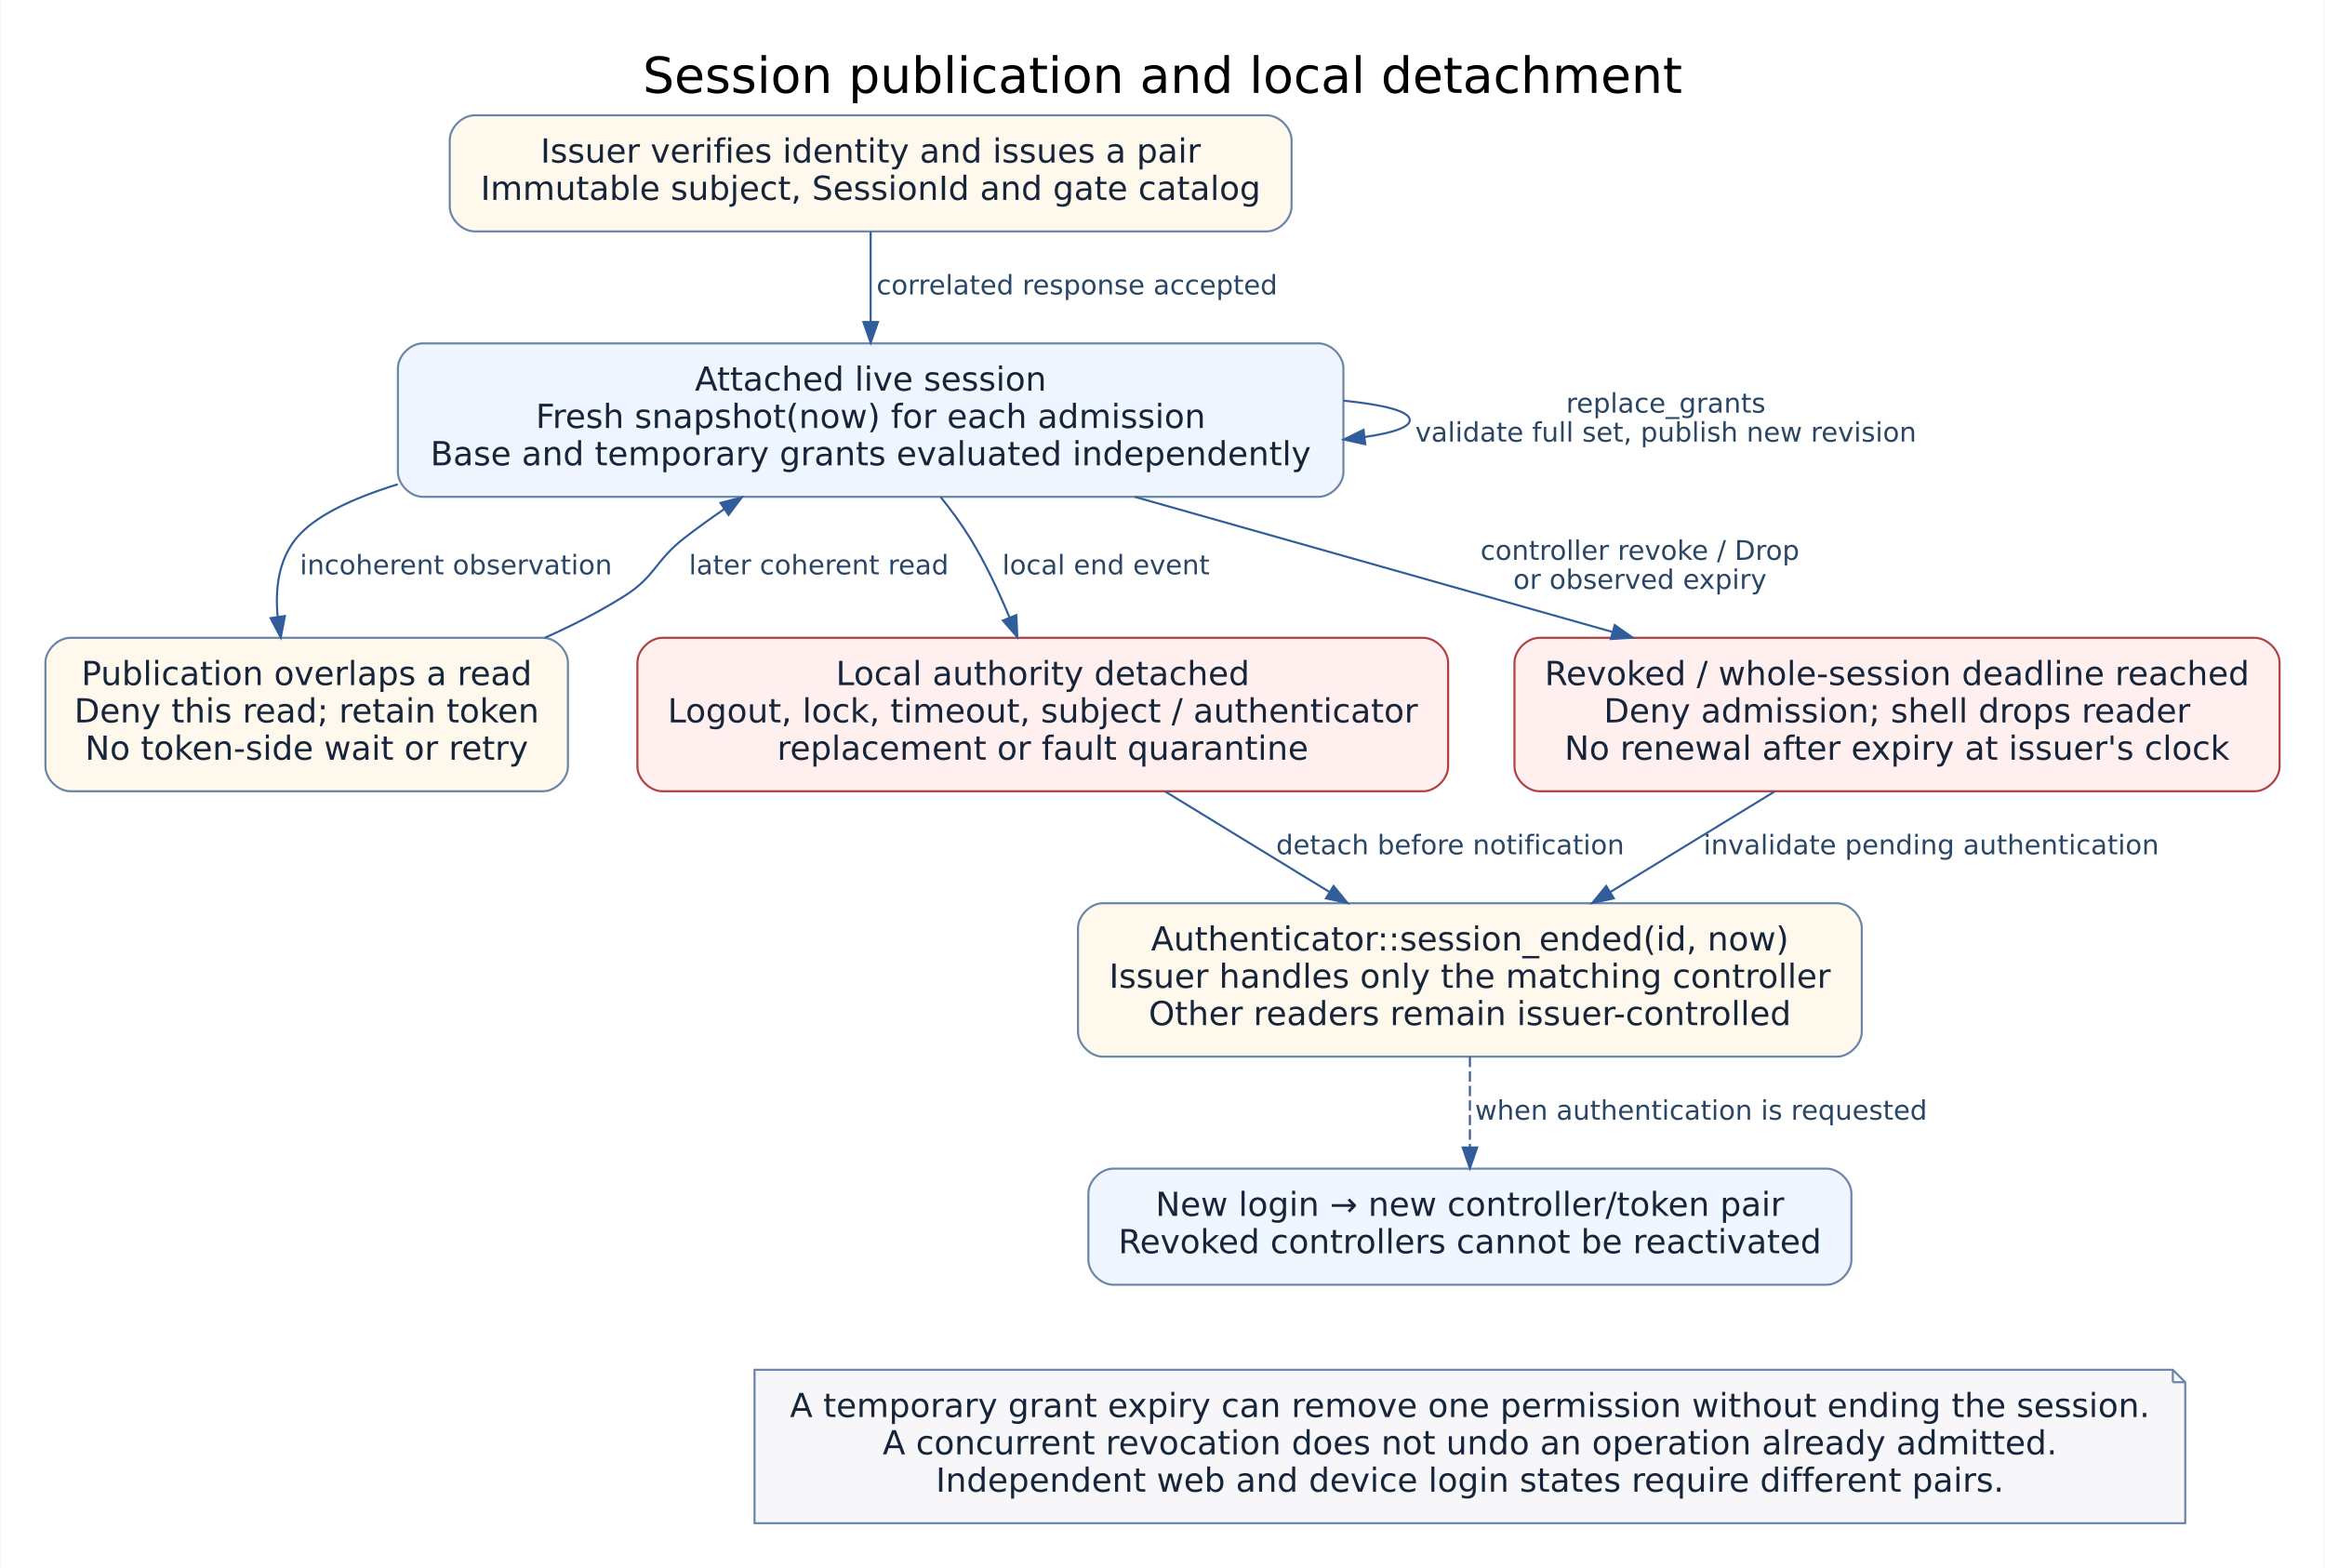
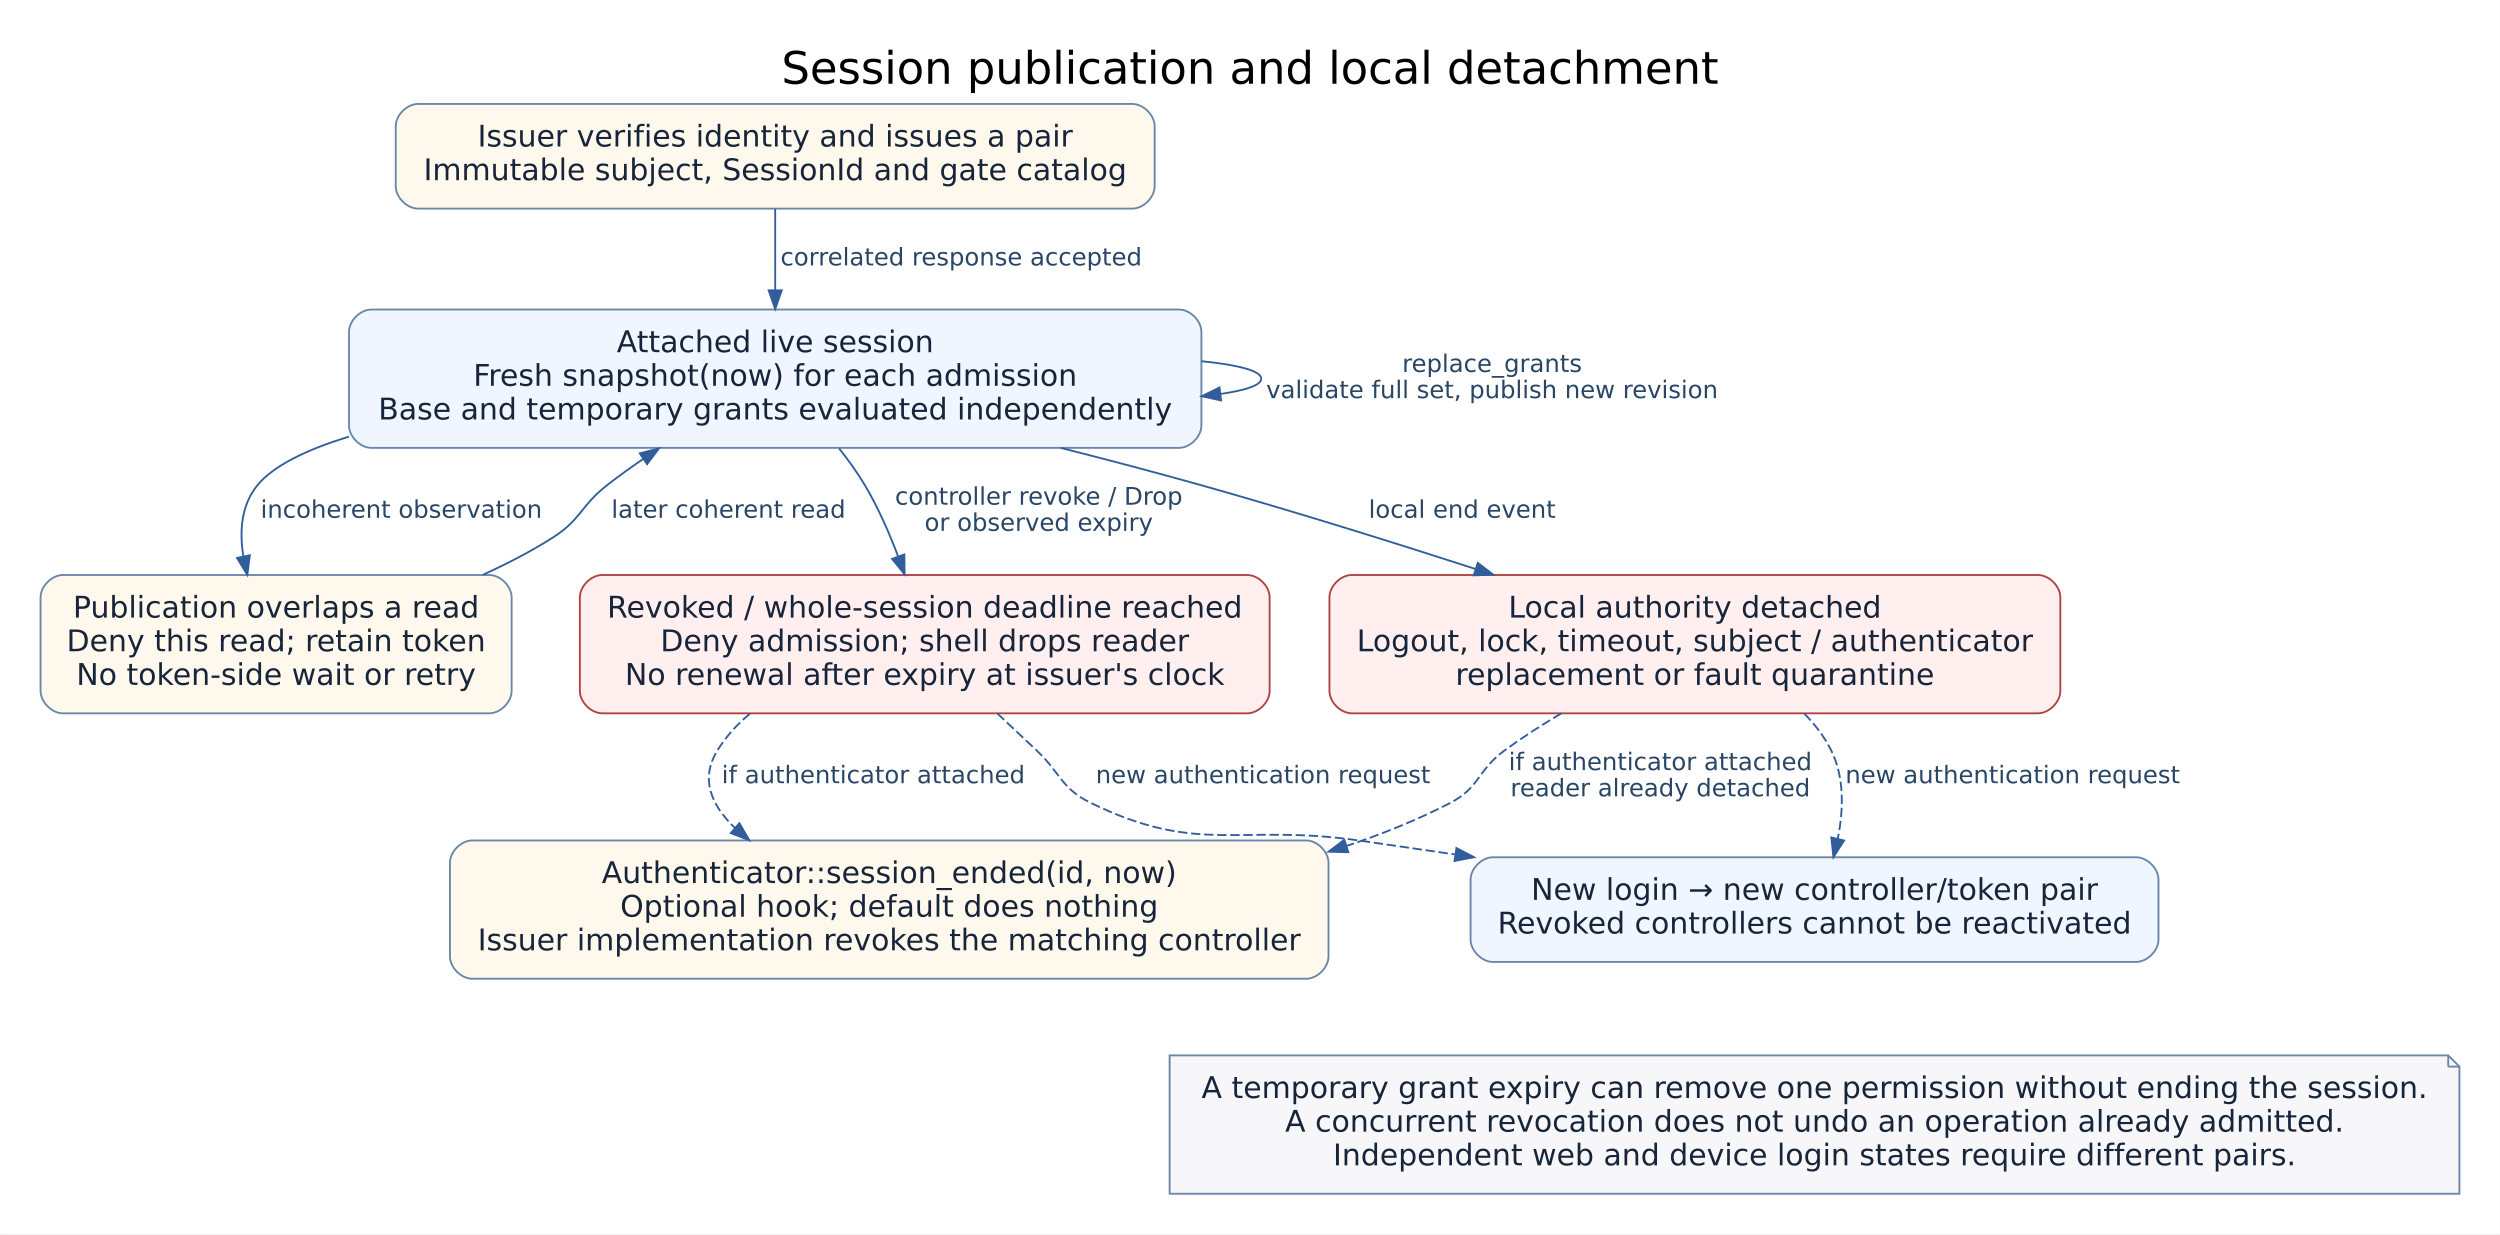
- <svg xmlns="http://www.w3.org/2000/svg" width="1121pt" height="756pt" viewBox="0.00 0.00 1120.70 756.20" role="img" aria-labelledby="diagram-title diagram-description">
-   <g id="graph0" class="graph" transform="scale(1 1) rotate(0) translate(21.6 734.6)">
-     <polygon fill="white" stroke="transparent" points="-21.6,21.6 -21.6,-734.6 1099.1,-734.6 1099.1,21.6 -21.6,21.6" />
-     <text text-anchor="middle" x="538.75" y="-689.8" font-family="DejaVu Sans, Arial, sans-serif" font-size="24.00">Session publication and local detachment</text>
+ <svg xmlns="http://www.w3.org/2000/svg" width="1337pt" height="660pt" viewBox="0.00 0.00 1337.20 660.20" role="img" aria-labelledby="diagram-title diagram-description">
+   <g id="graph0" class="graph" transform="scale(1 1) rotate(0) translate(21.6 638.6)">
+     <polygon fill="white" stroke="transparent" points="-21.6,21.6 -21.6,-638.6 1315.6,-638.6 1315.6,21.6 -21.6,21.6" />
+     <text text-anchor="middle" x="647" y="-593.8" font-family="DejaVu Sans, Arial, sans-serif" font-size="24.00">Session publication and local detachment</text>
    <g id="node1" class="node">
-       <path fill="#fff9ed" stroke="#6986a8" d="M589,-679C589,-679 207,-679 207,-679 201,-679 195,-673 195,-667 195,-667 195,-635 195,-635 195,-629 201,-623 207,-623 207,-623 589,-623 589,-623 595,-623 601,-629 601,-635 601,-635 601,-667 601,-667 601,-673 595,-679 589,-679" />
-       <text text-anchor="middle" x="398" y="-656.2" font-family="DejaVu Sans, Arial, sans-serif" font-size="16.00" fill="#17253b">Issuer verifies identity and issues a pair</text>
-       <text text-anchor="middle" x="398" y="-638.2" font-family="DejaVu Sans, Arial, sans-serif" font-size="16.00" fill="#17253b">Immutable subject, SessionId and gate catalog</text>
+       <path fill="#fff9ed" stroke="#6986a8" d="M584,-583C584,-583 202,-583 202,-583 196,-583 190,-577 190,-571 190,-571 190,-539 190,-539 190,-533 196,-527 202,-527 202,-527 584,-527 584,-527 590,-527 596,-533 596,-539 596,-539 596,-571 596,-571 596,-577 590,-583 584,-583" />
+       <text text-anchor="middle" x="393" y="-560.2" font-family="DejaVu Sans, Arial, sans-serif" font-size="16.00" fill="#17253b">Issuer verifies identity and issues a pair</text>
+       <text text-anchor="middle" x="393" y="-542.2" font-family="DejaVu Sans, Arial, sans-serif" font-size="16.00" fill="#17253b">Immutable subject, SessionId and gate catalog</text>
    </g>
    <g id="node2" class="node">
-       <path fill="#f0f6ff" stroke="#6986a8" d="M614,-569C614,-569 182,-569 182,-569 176,-569 170,-563 170,-557 170,-557 170,-507 170,-507 170,-501 176,-495 182,-495 182,-495 614,-495 614,-495 620,-495 626,-501 626,-507 626,-507 626,-557 626,-557 626,-563 620,-569 614,-569" />
-       <text text-anchor="middle" x="398" y="-546.2" font-family="DejaVu Sans, Arial, sans-serif" font-size="16.00" fill="#17253b">Attached live session</text>
-       <text text-anchor="middle" x="398" y="-528.2" font-family="DejaVu Sans, Arial, sans-serif" font-size="16.00" fill="#17253b">Fresh snapshot(now) for each admission</text>
-       <text text-anchor="middle" x="398" y="-510.2" font-family="DejaVu Sans, Arial, sans-serif" font-size="16.00" fill="#17253b">Base and temporary grants evaluated independently</text>
+       <path fill="#f0f6ff" stroke="#6986a8" d="M609,-473C609,-473 177,-473 177,-473 171,-473 165,-467 165,-461 165,-461 165,-411 165,-411 165,-405 171,-399 177,-399 177,-399 609,-399 609,-399 615,-399 621,-405 621,-411 621,-411 621,-461 621,-461 621,-467 615,-473 609,-473" />
+       <text text-anchor="middle" x="393" y="-450.2" font-family="DejaVu Sans, Arial, sans-serif" font-size="16.00" fill="#17253b">Attached live session</text>
+       <text text-anchor="middle" x="393" y="-432.2" font-family="DejaVu Sans, Arial, sans-serif" font-size="16.00" fill="#17253b">Fresh snapshot(now) for each admission</text>
+       <text text-anchor="middle" x="393" y="-414.2" font-family="DejaVu Sans, Arial, sans-serif" font-size="16.00" fill="#17253b">Base and temporary grants evaluated independently</text>
    </g>
    <g id="edge1" class="edge">
-       <path fill="none" stroke="#315e9b" d="M398,-622.86C398,-609.92 398,-594.07 398,-579.3" />
-       <polygon fill="#315e9b" stroke="#315e9b" points="401.5,-579.3 398,-569.3 394.5,-579.3 401.5,-579.3" />
-       <text text-anchor="middle" x="497.5" y="-592.6" font-family="DejaVu Sans, Arial, sans-serif" font-size="13.00" fill="#294666">correlated response accepted</text>
+       <path fill="none" stroke="#315e9b" d="M393,-526.86C393,-513.92 393,-498.07 393,-483.3" />
+       <polygon fill="#315e9b" stroke="#315e9b" points="396.5,-483.3 393,-473.3 389.5,-483.3 396.5,-483.3" />
+       <text text-anchor="middle" x="492.5" y="-496.6" font-family="DejaVu Sans, Arial, sans-serif" font-size="13.00" fill="#294666">correlated response accepted</text>
    </g>
    <g id="edge2" class="edge">
-       <path fill="none" stroke="#315e9b" d="M626.18,-541.36C645.77,-539.37 658,-536.25 658,-532 658,-528.55 649.93,-525.84 636.39,-523.88" />
-       <polygon fill="#315e9b" stroke="#315e9b" points="636.53,-520.37 626.18,-522.64 635.69,-527.32 636.53,-520.37" />
-       <text text-anchor="middle" x="781.5" y="-535.6" font-family="DejaVu Sans, Arial, sans-serif" font-size="13.00" fill="#294666">replace_grants</text>
-       <text text-anchor="middle" x="781.5" y="-521.6" font-family="DejaVu Sans, Arial, sans-serif" font-size="13.00" fill="#294666">validate full set, publish new revision</text>
+       <path fill="none" stroke="#315e9b" d="M621.18,-445.36C640.77,-443.37 653,-440.25 653,-436 653,-432.55 644.93,-429.84 631.39,-427.88" />
+       <polygon fill="#315e9b" stroke="#315e9b" points="631.53,-424.37 621.18,-426.64 630.69,-431.32 631.53,-424.37" />
+       <text text-anchor="middle" x="776.5" y="-439.6" font-family="DejaVu Sans, Arial, sans-serif" font-size="13.00" fill="#294666">replace_grants</text>
+       <text text-anchor="middle" x="776.5" y="-425.6" font-family="DejaVu Sans, Arial, sans-serif" font-size="13.00" fill="#294666">validate full set, publish new revision</text>
    </g>
    <g id="node3" class="node">
-       <path fill="#fff9ed" stroke="#6986a8" d="M240,-427C240,-427 12,-427 12,-427 6,-427 0,-421 0,-415 0,-415 0,-365 0,-365 0,-359 6,-353 12,-353 12,-353 240,-353 240,-353 246,-353 252,-359 252,-365 252,-365 252,-415 252,-415 252,-421 246,-427 240,-427" />
-       <text text-anchor="middle" x="126" y="-404.2" font-family="DejaVu Sans, Arial, sans-serif" font-size="16.00" fill="#17253b">Publication overlaps a read</text>
-       <text text-anchor="middle" x="126" y="-386.2" font-family="DejaVu Sans, Arial, sans-serif" font-size="16.00" fill="#17253b">Deny this read; retain token</text>
-       <text text-anchor="middle" x="126" y="-368.2" font-family="DejaVu Sans, Arial, sans-serif" font-size="16.00" fill="#17253b">No token-side wait or retry</text>
+       <path fill="#fff9ed" stroke="#6986a8" d="M240,-331C240,-331 12,-331 12,-331 6,-331 0,-325 0,-319 0,-319 0,-269 0,-269 0,-263 6,-257 12,-257 12,-257 240,-257 240,-257 246,-257 252,-263 252,-269 252,-269 252,-319 252,-319 252,-325 246,-331 240,-331" />
+       <text text-anchor="middle" x="126" y="-308.2" font-family="DejaVu Sans, Arial, sans-serif" font-size="16.00" fill="#17253b">Publication overlaps a read</text>
+       <text text-anchor="middle" x="126" y="-290.2" font-family="DejaVu Sans, Arial, sans-serif" font-size="16.00" fill="#17253b">Deny this read; retain token</text>
+       <text text-anchor="middle" x="126" y="-272.2" font-family="DejaVu Sans, Arial, sans-serif" font-size="16.00" fill="#17253b">No token-side wait or retry</text>
    </g>
    <g id="edge3" class="edge">
-       <path fill="none" stroke="#315e9b" d="M169.97,-501.05C147.36,-494.06 129.58,-485.49 121,-475 112.45,-464.55 110.73,-450.69 112.01,-437.25" />
-       <polygon fill="#315e9b" stroke="#315e9b" points="115.51,-437.53 113.52,-427.12 108.59,-436.5 115.51,-437.53" />
-       <text text-anchor="middle" x="198" y="-457.6" font-family="DejaVu Sans, Arial, sans-serif" font-size="13.00" fill="#294666">incoherent observation</text>
+       <path fill="none" stroke="#315e9b" d="M164.97,-405.05C142.36,-398.06 124.58,-389.49 116,-379 107.4,-368.49 106.32,-354.62 108.44,-341.19" />
+       <polygon fill="#315e9b" stroke="#315e9b" points="111.94,-341.57 110.62,-331.06 105.1,-340.1 111.94,-341.57" />
+       <text text-anchor="middle" x="193" y="-361.6" font-family="DejaVu Sans, Arial, sans-serif" font-size="13.00" fill="#294666">incoherent observation</text>
    </g>
    <g id="node4" class="node">
-       <path fill="#fff0ef" stroke="#ae4242" d="M664.5,-427C664.5,-427 297.5,-427 297.5,-427 291.5,-427 285.5,-421 285.5,-415 285.5,-415 285.5,-365 285.5,-365 285.5,-359 291.5,-353 297.5,-353 297.5,-353 664.5,-353 664.5,-353 670.5,-353 676.5,-359 676.5,-365 676.5,-365 676.5,-415 676.5,-415 676.5,-421 670.5,-427 664.5,-427" />
-       <text text-anchor="middle" x="481" y="-404.2" font-family="DejaVu Sans, Arial, sans-serif" font-size="16.00" fill="#17253b">Local authority detached</text>
-       <text text-anchor="middle" x="481" y="-386.2" font-family="DejaVu Sans, Arial, sans-serif" font-size="16.00" fill="#17253b">Logout, lock, timeout, subject / authenticator</text>
-       <text text-anchor="middle" x="481" y="-368.2" font-family="DejaVu Sans, Arial, sans-serif" font-size="16.00" fill="#17253b">replacement or fault quarantine</text>
+       <path fill="#fff0ef" stroke="#ae4242" d="M1068.5,-331C1068.5,-331 701.5,-331 701.5,-331 695.5,-331 689.5,-325 689.5,-319 689.5,-319 689.5,-269 689.5,-269 689.5,-263 695.5,-257 701.5,-257 701.5,-257 1068.5,-257 1068.5,-257 1074.5,-257 1080.5,-263 1080.5,-269 1080.5,-269 1080.5,-319 1080.5,-319 1080.5,-325 1074.5,-331 1068.5,-331" />
+       <text text-anchor="middle" x="885" y="-308.2" font-family="DejaVu Sans, Arial, sans-serif" font-size="16.00" fill="#17253b">Local authority detached</text>
+       <text text-anchor="middle" x="885" y="-290.2" font-family="DejaVu Sans, Arial, sans-serif" font-size="16.00" fill="#17253b">Logout, lock, timeout, subject / authenticator</text>
+       <text text-anchor="middle" x="885" y="-272.2" font-family="DejaVu Sans, Arial, sans-serif" font-size="16.00" fill="#17253b">replacement or fault quarantine</text>
    </g>
    <g id="edge5" class="edge">
-       <path fill="none" stroke="#315e9b" d="M431.75,-494.91C436.88,-488.53 441.84,-481.76 446,-475 453.26,-463.21 459.65,-449.64 464.92,-436.9" />
-       <polygon fill="#315e9b" stroke="#315e9b" points="468.27,-437.94 468.72,-427.36 461.77,-435.35 468.27,-437.94" />
-       <text text-anchor="middle" x="511.5" y="-457.6" font-family="DejaVu Sans, Arial, sans-serif" font-size="13.00" fill="#294666">local end event</text>
+       <path fill="none" stroke="#315e9b" d="M545.76,-398.99C570.97,-392.61 596.77,-385.82 621,-379 669.3,-365.4 722.08,-348.93 767.67,-334.2" />
+       <polygon fill="#315e9b" stroke="#315e9b" points="768.85,-337.49 777.28,-331.08 766.69,-330.83 768.85,-337.49" />
+       <text text-anchor="middle" x="760.5" y="-361.6" font-family="DejaVu Sans, Arial, sans-serif" font-size="13.00" fill="#294666">local end event</text>
    </g>
    <g id="node5" class="node">
-       <path fill="#fff0ef" stroke="#ae4242" d="M1065.5,-427C1065.5,-427 720.5,-427 720.5,-427 714.5,-427 708.5,-421 708.5,-415 708.5,-415 708.5,-365 708.5,-365 708.5,-359 714.5,-353 720.5,-353 720.5,-353 1065.5,-353 1065.5,-353 1071.5,-353 1077.5,-359 1077.5,-365 1077.5,-365 1077.5,-415 1077.5,-415 1077.5,-421 1071.5,-427 1065.5,-427" />
-       <text text-anchor="middle" x="893" y="-404.2" font-family="DejaVu Sans, Arial, sans-serif" font-size="16.00" fill="#17253b">Revoked / whole-session deadline reached</text>
-       <text text-anchor="middle" x="893" y="-386.2" font-family="DejaVu Sans, Arial, sans-serif" font-size="16.00" fill="#17253b">Deny admission; shell drops reader</text>
-       <text text-anchor="middle" x="893" y="-368.2" font-family="DejaVu Sans, Arial, sans-serif" font-size="16.00" fill="#17253b">No renewal after expiry at issuer's clock</text>
+       <path fill="#fff0ef" stroke="#ae4242" d="M645.5,-331C645.5,-331 300.5,-331 300.5,-331 294.5,-331 288.5,-325 288.5,-319 288.5,-319 288.5,-269 288.5,-269 288.5,-263 294.5,-257 300.5,-257 300.5,-257 645.5,-257 645.5,-257 651.5,-257 657.5,-263 657.5,-269 657.5,-269 657.5,-319 657.5,-319 657.5,-325 651.5,-331 645.5,-331" />
+       <text text-anchor="middle" x="473" y="-308.2" font-family="DejaVu Sans, Arial, sans-serif" font-size="16.00" fill="#17253b">Revoked / whole-session deadline reached</text>
+       <text text-anchor="middle" x="473" y="-290.2" font-family="DejaVu Sans, Arial, sans-serif" font-size="16.00" fill="#17253b">Deny admission; shell drops reader</text>
+       <text text-anchor="middle" x="473" y="-272.2" font-family="DejaVu Sans, Arial, sans-serif" font-size="16.00" fill="#17253b">No renewal after expiry at issuer's clock</text>
    </g>
    <g id="edge6" class="edge">
-       <path fill="none" stroke="#315e9b" d="M525.47,-494.95C595.92,-475.02 683.49,-450.26 755.48,-429.9" />
-       <polygon fill="#315e9b" stroke="#315e9b" points="756.86,-433.14 765.53,-427.05 754.95,-426.41 756.86,-433.14" />
-       <text text-anchor="middle" x="769" y="-464.6" font-family="DejaVu Sans, Arial, sans-serif" font-size="13.00" fill="#294666">controller revoke / Drop</text>
-       <text text-anchor="middle" x="769" y="-450.6" font-family="DejaVu Sans, Arial, sans-serif" font-size="13.00" fill="#294666">or observed expiry</text>
+       <path fill="none" stroke="#315e9b" d="M427.18,-398.71C432.19,-392.41 437.01,-385.71 441,-379 447.99,-367.24 453.94,-353.69 458.75,-340.94" />
+       <polygon fill="#315e9b" stroke="#315e9b" points="462.09,-342 462.21,-331.4 455.51,-339.62 462.09,-342" />
+       <text text-anchor="middle" x="534" y="-368.6" font-family="DejaVu Sans, Arial, sans-serif" font-size="13.00" fill="#294666">controller revoke / Drop</text>
+       <text text-anchor="middle" x="534" y="-354.6" font-family="DejaVu Sans, Arial, sans-serif" font-size="13.00" fill="#294666">or observed expiry</text>
    </g>
    <g id="edge4" class="edge">
-       <path fill="none" stroke="#315e9b" d="M240.89,-427.03C254.13,-432.92 267.13,-439.57 279,-447 294.19,-456.51 293.87,-463.98 308,-475 314.12,-479.77 320.67,-484.49 327.34,-489.05" />
-       <polygon fill="#315e9b" stroke="#315e9b" points="325.57,-492.08 335.83,-494.73 329.46,-486.26 325.57,-492.08" />
-       <text text-anchor="middle" x="373" y="-457.6" font-family="DejaVu Sans, Arial, sans-serif" font-size="13.00" fill="#294666">later coherent read</text>
+       <path fill="none" stroke="#315e9b" d="M236.73,-331.14C249.68,-337.03 262.4,-343.65 274,-351 289.13,-360.59 288.87,-367.98 303,-379 309.12,-383.77 315.67,-388.49 322.34,-393.05" />
+       <polygon fill="#315e9b" stroke="#315e9b" points="320.57,-396.08 330.83,-398.73 324.46,-390.26 320.57,-396.08" />
+       <text text-anchor="middle" x="368" y="-361.6" font-family="DejaVu Sans, Arial, sans-serif" font-size="13.00" fill="#294666">later coherent read</text>
    </g>
    <g id="node6" class="node">
-       <path fill="#fff9ed" stroke="#6986a8" d="M864,-299C864,-299 510,-299 510,-299 504,-299 498,-293 498,-287 498,-287 498,-237 498,-237 498,-231 504,-225 510,-225 510,-225 864,-225 864,-225 870,-225 876,-231 876,-237 876,-237 876,-287 876,-287 876,-293 870,-299 864,-299" />
-       <text text-anchor="middle" x="687" y="-276.2" font-family="DejaVu Sans, Arial, sans-serif" font-size="16.00" fill="#17253b">Authenticator::session_ended(id, now)</text>
-       <text text-anchor="middle" x="687" y="-258.2" font-family="DejaVu Sans, Arial, sans-serif" font-size="16.00" fill="#17253b">Issuer handles only the matching controller</text>
-       <text text-anchor="middle" x="687" y="-240.2" font-family="DejaVu Sans, Arial, sans-serif" font-size="16.00" fill="#17253b">Other readers remain issuer-controlled</text>
+       <path fill="#fff9ed" stroke="#6986a8" d="M677,-189C677,-189 231,-189 231,-189 225,-189 219,-183 219,-177 219,-177 219,-127 219,-127 219,-121 225,-115 231,-115 231,-115 677,-115 677,-115 683,-115 689,-121 689,-127 689,-127 689,-177 689,-177 689,-183 683,-189 677,-189" />
+       <text text-anchor="middle" x="454" y="-166.2" font-family="DejaVu Sans, Arial, sans-serif" font-size="16.00" fill="#17253b">Authenticator::session_ended(id, now)</text>
+       <text text-anchor="middle" x="454" y="-148.2" font-family="DejaVu Sans, Arial, sans-serif" font-size="16.00" fill="#17253b">Optional hook; default does nothing</text>
+       <text text-anchor="middle" x="454" y="-130.2" font-family="DejaVu Sans, Arial, sans-serif" font-size="16.00" fill="#17253b">Issuer implementation revokes the matching controller</text>
    </g>
    <g id="edge7" class="edge">
-       <path fill="none" stroke="#315e9b" d="M540.03,-352.89C564.81,-337.74 593.77,-320.02 619.41,-304.34" />
-       <polygon fill="#315e9b" stroke="#315e9b" points="621.26,-307.32 627.96,-299.11 617.6,-301.34 621.26,-307.32" />
-       <text text-anchor="middle" x="677.5" y="-322.6" font-family="DejaVu Sans, Arial, sans-serif" font-size="13.00" fill="#294666">detach before notification</text>
+       <path fill="none" stroke="#315e9b" stroke-dasharray="5,2" d="M813.53,-256.95C803.01,-250.74 792.51,-244.01 783,-237 768.58,-226.37 769.92,-217.21 754,-209 736.58,-200.01 717.93,-192.46 698.76,-186.1" />
+       <polygon fill="#315e9b" stroke="#315e9b" points="699.6,-182.69 689.01,-182.98 697.47,-189.36 699.6,-182.69" />
+       <text text-anchor="middle" x="866.5" y="-226.6" font-family="DejaVu Sans, Arial, sans-serif" font-size="13.00" fill="#294666">if authenticator attached</text>
+       <text text-anchor="middle" x="866.5" y="-212.6" font-family="DejaVu Sans, Arial, sans-serif" font-size="13.00" fill="#294666">reader already detached</text>
+     </g>
+     <g id="node7" class="node">
+       <path fill="#f0f6ff" stroke="#6986a8" d="M1121,-180C1121,-180 777,-180 777,-180 771,-180 765,-174 765,-168 765,-168 765,-136 765,-136 765,-130 771,-124 777,-124 777,-124 1121,-124 1121,-124 1127,-124 1133,-130 1133,-136 1133,-136 1133,-168 1133,-168 1133,-174 1127,-180 1121,-180" />
+       <text text-anchor="middle" x="949" y="-157.2" font-family="DejaVu Sans, Arial, sans-serif" font-size="16.00" fill="#17253b">New login → new controller/token pair</text>
+       <text text-anchor="middle" x="949" y="-139.2" font-family="DejaVu Sans, Arial, sans-serif" font-size="16.00" fill="#17253b">Revoked controllers cannot be reactivated</text>
+     </g>
+     <g id="edge9" class="edge">
+       <path fill="none" stroke="#315e9b" stroke-dasharray="5,2" d="M943.53,-256.84C949.33,-250.92 954.4,-244.31 958,-237 965.06,-222.68 964.49,-205.35 961.5,-190.15" />
+       <polygon fill="#315e9b" stroke="#315e9b" points="964.82,-188.97 959.11,-180.04 958,-190.58 964.82,-188.97" />
+       <text text-anchor="middle" x="1055" y="-219.6" font-family="DejaVu Sans, Arial, sans-serif" font-size="13.00" fill="#294666">new authentication request</text>
    </g>
    <g id="edge8" class="edge">
-       <path fill="none" stroke="#315e9b" d="M833.97,-352.89C809.19,-337.74 780.23,-320.02 754.59,-304.34" />
-       <polygon fill="#315e9b" stroke="#315e9b" points="756.4,-301.34 746.04,-299.11 752.74,-307.32 756.4,-301.34" />
-       <text text-anchor="middle" x="909.5" y="-322.6" font-family="DejaVu Sans, Arial, sans-serif" font-size="13.00" fill="#294666">invalidate pending authentication</text>
+       <path fill="none" stroke="#315e9b" stroke-dasharray="5,2" d="M379.45,-256.8C372.64,-251.09 366.64,-244.54 362,-237 352.67,-221.85 358.84,-207.76 371.51,-195.62" />
+       <polygon fill="#315e9b" stroke="#315e9b" points="373.83,-198.23 379.16,-189.08 369.28,-192.91 373.83,-198.23" />
+       <text text-anchor="middle" x="445.5" y="-219.6" font-family="DejaVu Sans, Arial, sans-serif" font-size="13.00" fill="#294666">if authenticator attached</text>
    </g>
-     <g id="node7" class="node">
-       <path fill="#f0f6ff" stroke="#6986a8" d="M859,-171C859,-171 515,-171 515,-171 509,-171 503,-165 503,-159 503,-159 503,-127 503,-127 503,-121 509,-115 515,-115 515,-115 859,-115 859,-115 865,-115 871,-121 871,-127 871,-127 871,-159 871,-159 871,-165 865,-171 859,-171" />
-       <text text-anchor="middle" x="687" y="-148.2" font-family="DejaVu Sans, Arial, sans-serif" font-size="16.00" fill="#17253b">New login → new controller/token pair</text>
-       <text text-anchor="middle" x="687" y="-130.2" font-family="DejaVu Sans, Arial, sans-serif" font-size="16.00" fill="#17253b">Revoked controllers cannot be reactivated</text>
-     </g>
-     <g id="edge9" class="edge">
-       <path fill="none" stroke="#315e9b" stroke-dasharray="5,2" d="M687,-224.94C687,-211.14 687,-195.37 687,-181.44" />
-       <polygon fill="#315e9b" stroke="#315e9b" points="690.5,-181.21 687,-171.21 683.5,-181.21 690.5,-181.21" />
-       <text text-anchor="middle" x="798.5" y="-194.6" font-family="DejaVu Sans, Arial, sans-serif" font-size="13.00" fill="#294666">when authentication is requested</text>
+     <g id="edge10" class="edge">
+       <path fill="none" stroke="#315e9b" stroke-dasharray="5,2" d="M511.82,-256.95C518.89,-250.33 526.18,-243.47 533,-237 545.99,-224.67 545.89,-216.85 562,-209 619.69,-180.89 641.48,-198.13 705,-189 721.74,-186.59 739.12,-184.07 756.55,-181.53" />
+       <polygon fill="#315e9b" stroke="#315e9b" points="757.43,-184.94 766.82,-180.03 756.42,-178.01 757.43,-184.94" />
+       <text text-anchor="middle" x="654" y="-219.6" font-family="DejaVu Sans, Arial, sans-serif" font-size="13.00" fill="#294666">new authentication request</text>
    </g>
    <g id="node8" class="node">
-       <polygon fill="#f7f7fa" stroke="#6986a8" points="1026,-74 342,-74 342,0 1032,0 1032,-68 1026,-74" />
-       <polyline fill="none" stroke="#6986a8" points="1026,-74 1026,-68 " />
-       <polyline fill="none" stroke="#6986a8" points="1032,-68 1026,-68 " />
-       <text text-anchor="middle" x="687" y="-51.2" font-family="DejaVu Sans, Arial, sans-serif" font-size="16.00" fill="#17253b">A temporary grant expiry can remove one permission without ending the session.</text>
-       <text text-anchor="middle" x="687" y="-33.2" font-family="DejaVu Sans, Arial, sans-serif" font-size="16.00" fill="#17253b">A concurrent revocation does not undo an operation already admitted.</text>
-       <text text-anchor="middle" x="687" y="-15.2" font-family="DejaVu Sans, Arial, sans-serif" font-size="16.00" fill="#17253b">Independent web and device login states require different pairs.</text>
+       <polygon fill="#f7f7fa" stroke="#6986a8" points="1288,-74 604,-74 604,0 1294,0 1294,-68 1288,-74" />
+       <polyline fill="none" stroke="#6986a8" points="1288,-74 1288,-68 " />
+       <polyline fill="none" stroke="#6986a8" points="1294,-68 1288,-68 " />
+       <text text-anchor="middle" x="949" y="-51.2" font-family="DejaVu Sans, Arial, sans-serif" font-size="16.00" fill="#17253b">A temporary grant expiry can remove one permission without ending the session.</text>
+       <text text-anchor="middle" x="949" y="-33.2" font-family="DejaVu Sans, Arial, sans-serif" font-size="16.00" fill="#17253b">A concurrent revocation does not undo an operation already admitted.</text>
+       <text text-anchor="middle" x="949" y="-15.2" font-family="DejaVu Sans, Arial, sans-serif" font-size="16.00" fill="#17253b">Independent web and device login states require different pairs.</text>
    </g>
  </g>
</svg>
